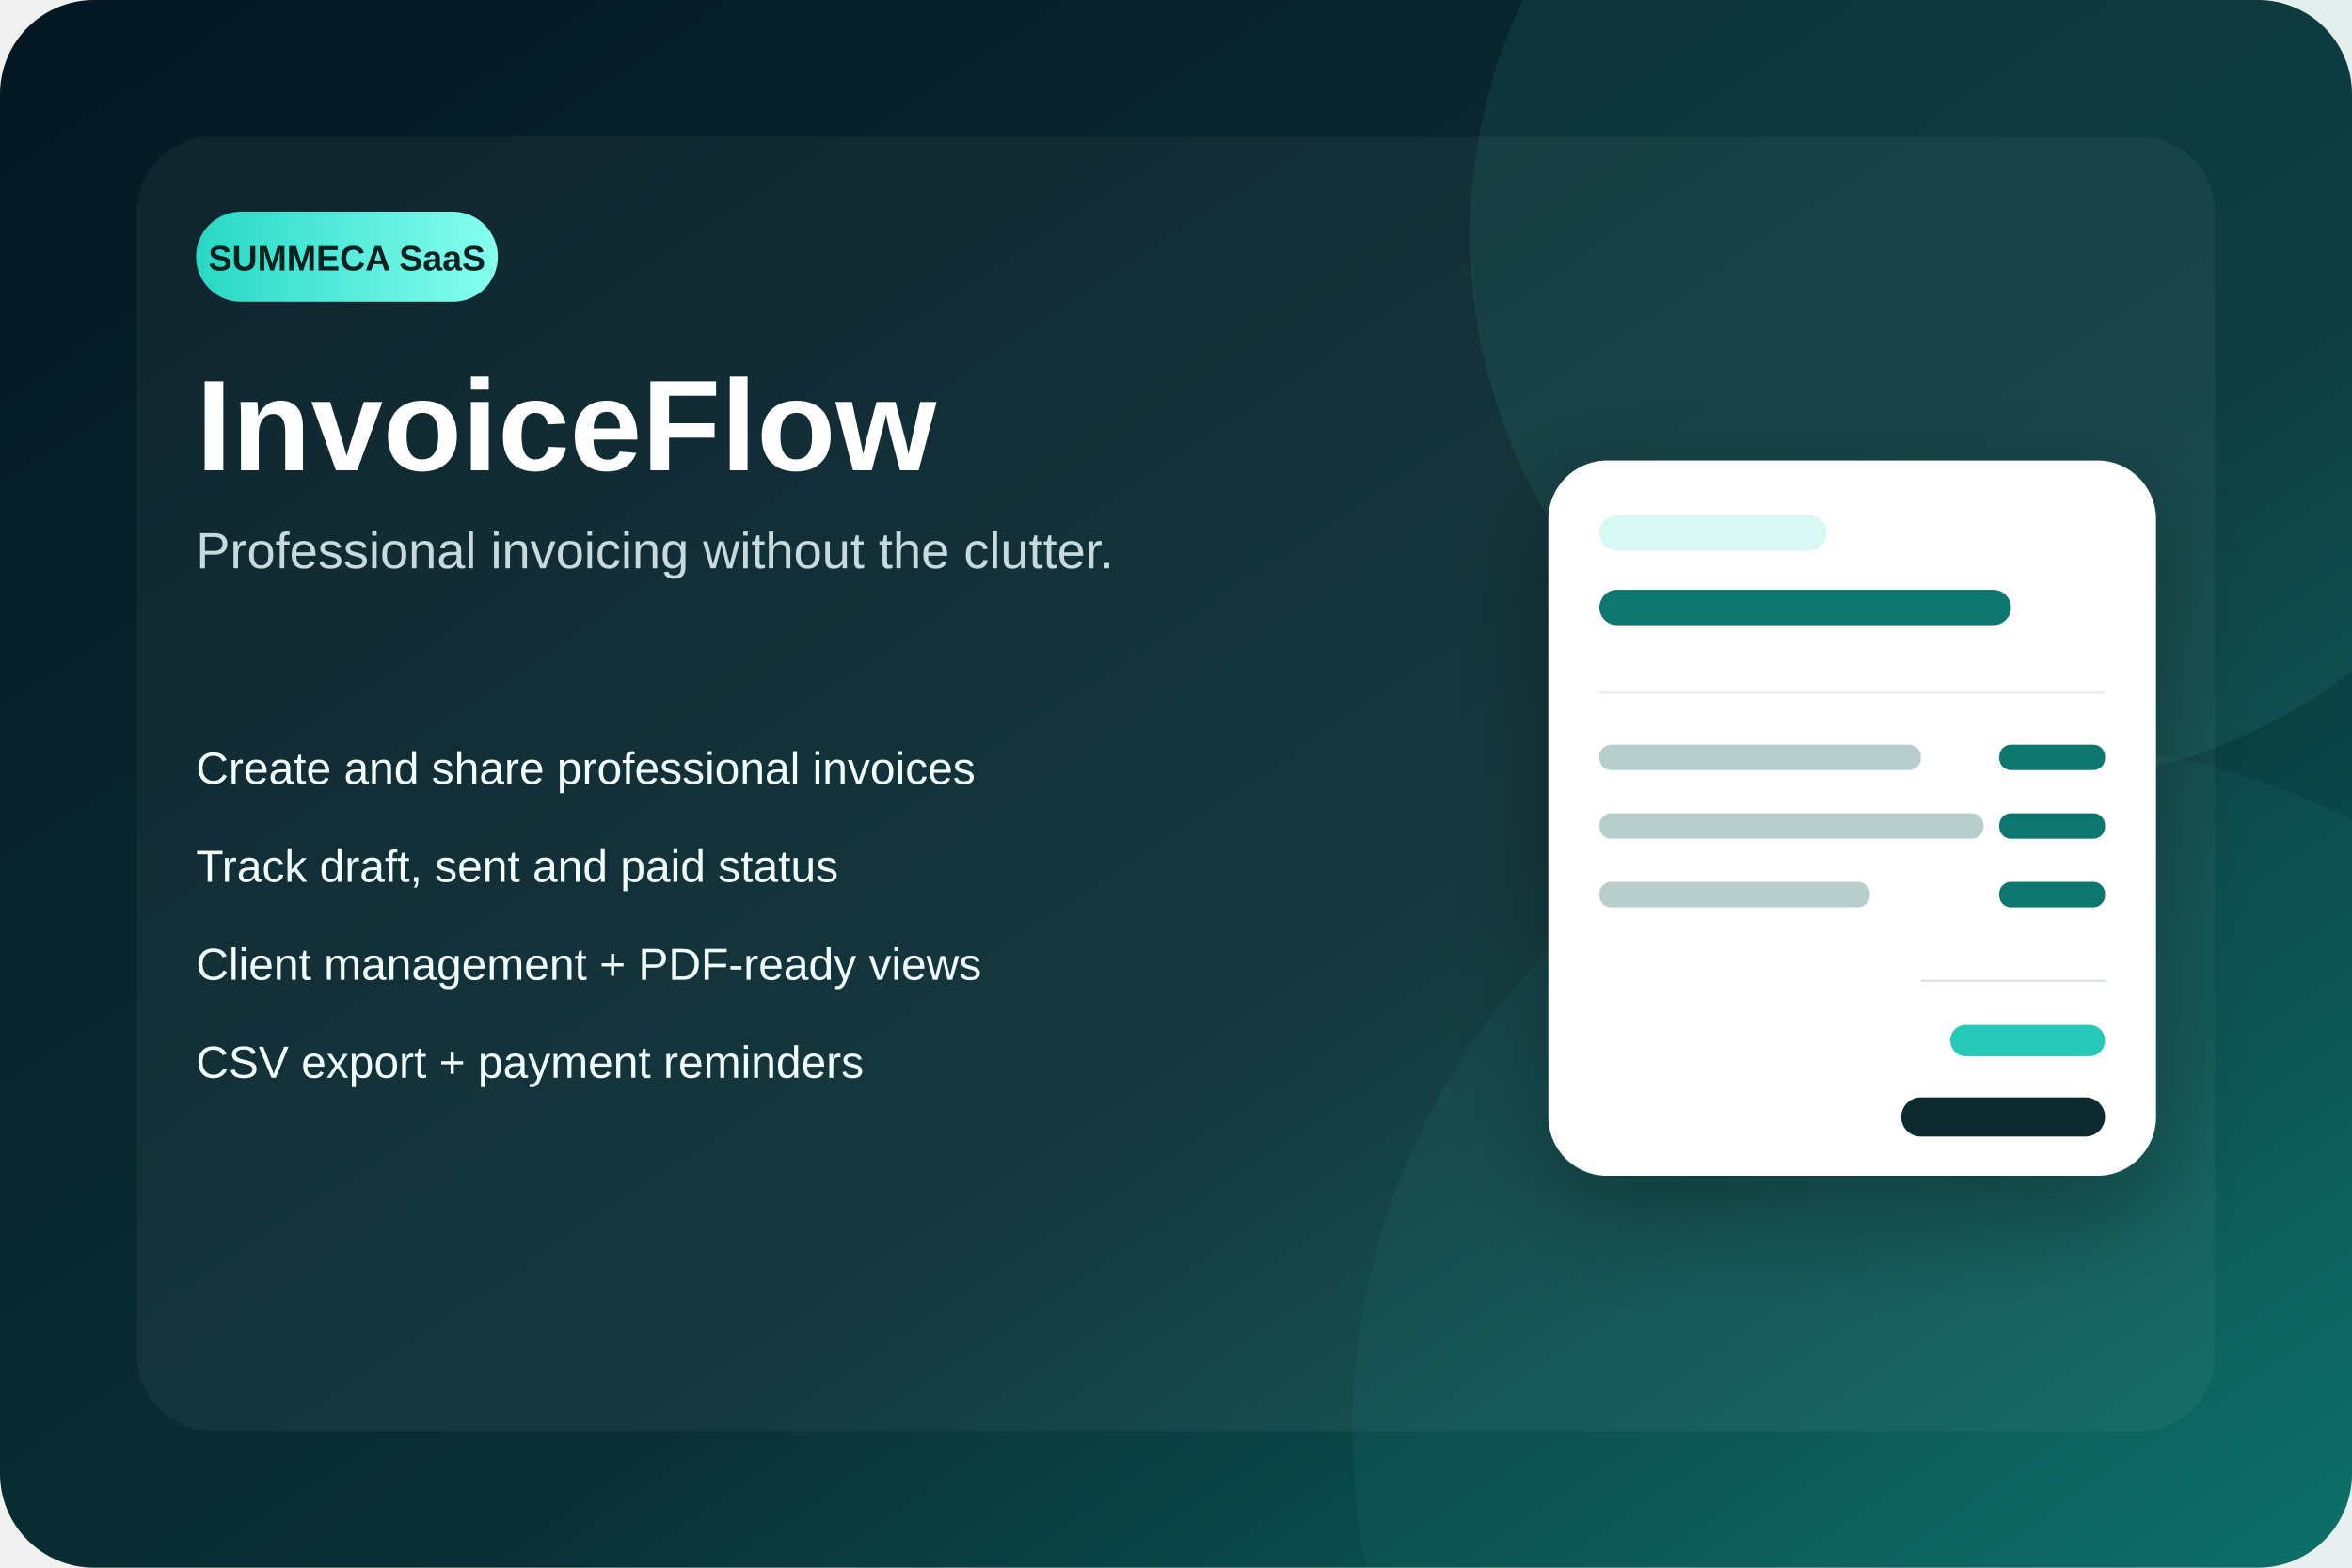
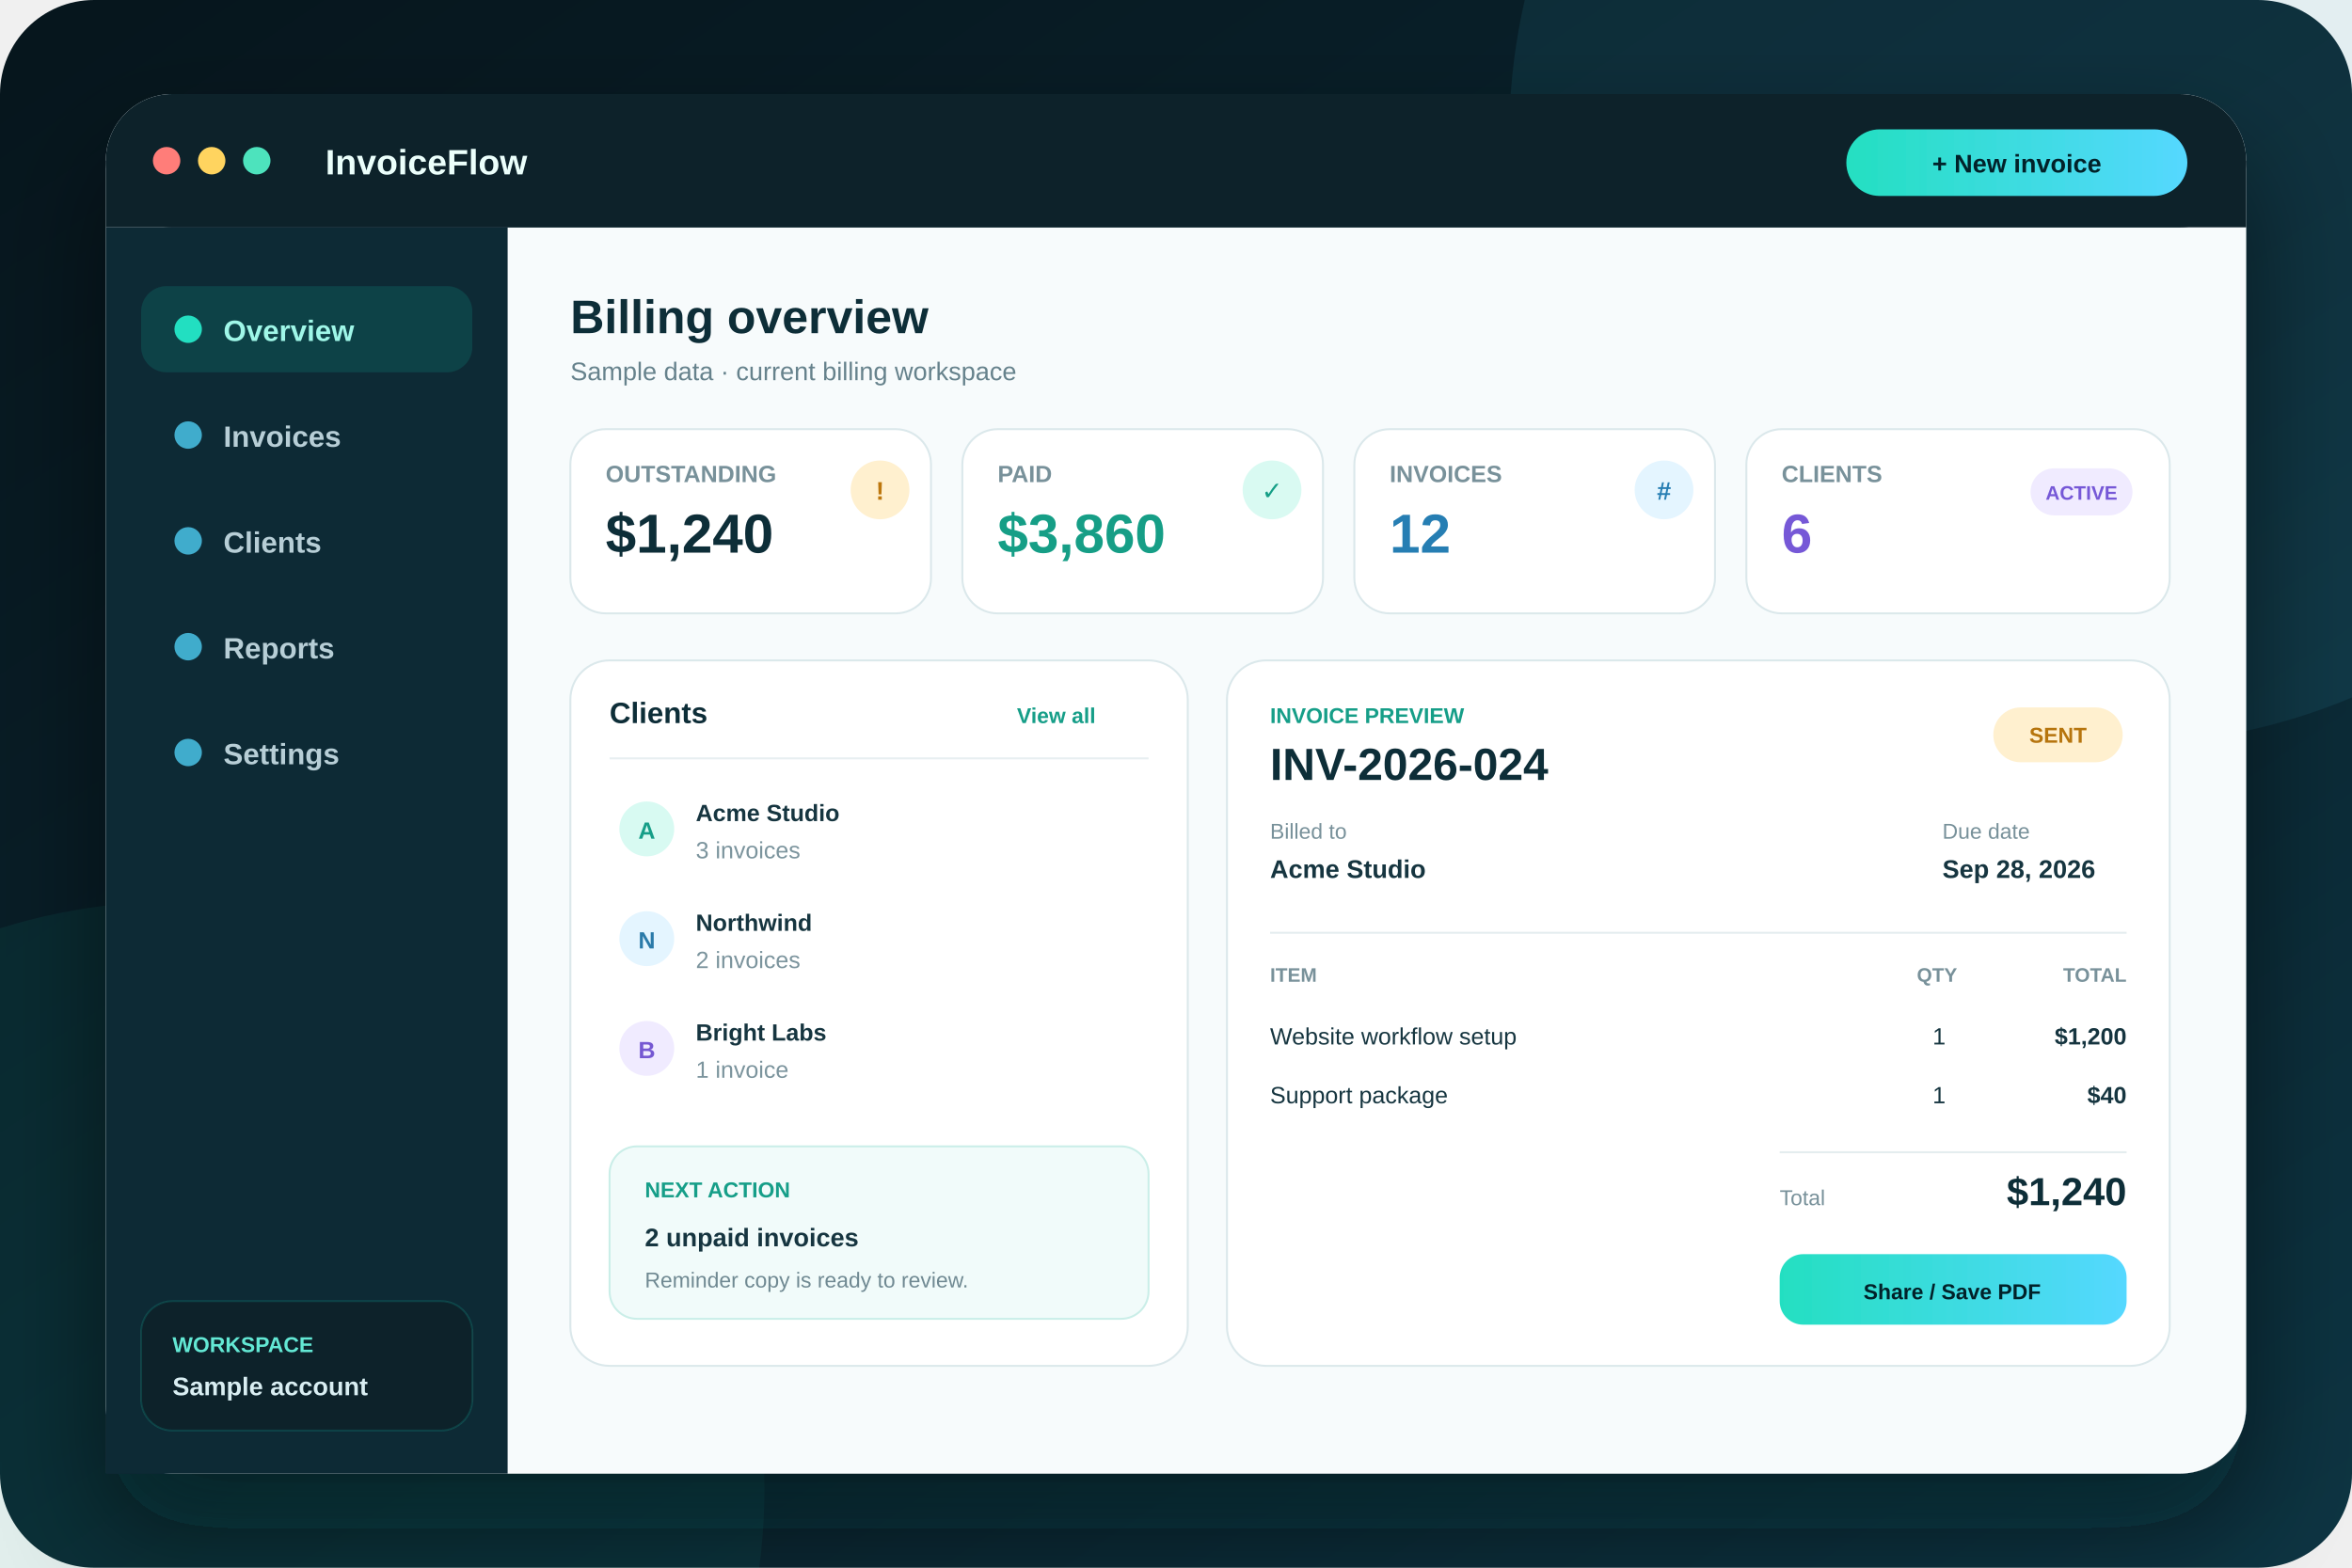
<svg xmlns="http://www.w3.org/2000/svg" width="1200" height="800" viewBox="0 0 1200 800" role="img" aria-labelledby="title desc">
  <defs>
-     <linearGradient id="bg" x1="0" y1="0" x2="1" y2="1">
-       <stop offset="0" stop-color="#041722" />
-       <stop offset="0.6" stop-color="#0a3036" />
-       <stop offset="1" stop-color="#0b6b65" />
+     <linearGradient id="shell" x1="0" y1="0" x2="1" y2="1">
+       <stop offset="0" stop-color="#06151c" />
+       <stop offset="0.58" stop-color="#0a2530" />
+       <stop offset="1" stop-color="#0d3543" />
    </linearGradient>
-     <linearGradient id="accent" x1="0" y1="0" x2="1" y2="0">
-       <stop offset="0" stop-color="#27d8c5" />
-       <stop offset="1" stop-color="#86fff0" />
+     <linearGradient id="cta" x1="0" y1="0" x2="1" y2="0">
+       <stop offset="0" stop-color="#24dfc1" />
+       <stop offset="1" stop-color="#55d8ff" />
    </linearGradient>
-     <filter id="shadow" x="-30%" y="-30%" width="160%" height="160%">
-       <feDropShadow dx="0" dy="20" stdDeviation="26" flood-color="#000" flood-opacity=".3" />
+     <filter id="shadow" x="-20%" y="-20%" width="140%" height="150%">
+       <feDropShadow dx="0" dy="28" stdDeviation="28" flood-color="#02090d" flood-opacity=".5" />
    </filter>
  </defs>
-   <rect width="1200" height="800" rx="48" fill="url(#bg)" />
-   <circle cx="1030" cy="120" r="280" fill="#49e3d2" opacity=".08" />
-   <circle cx="1040" cy="730" r="350" fill="#49e3d2" opacity=".05" />
-   <rect x="70" y="70" width="1060" height="660" rx="38" fill="#fff" opacity=".045" stroke="#fff" stroke-opacity=".13" />
-   <g transform="translate(100 108)">
-     <rect width="154" height="46" rx="23" fill="url(#accent)" />
-     <text x="77" y="30" text-anchor="middle" font-family="Arial,Helvetica,sans-serif" font-size="18" font-weight="800" fill="#03221f">SUMMECA SaaS</text>
-     <text x="0" y="132" font-family="Arial,Helvetica,sans-serif" font-size="66" font-weight="800" fill="#fff">InvoiceFlow</text>
-     <text x="0" y="182" font-family="Arial,Helvetica,sans-serif" font-size="26" fill="#c7dadd">Professional invoicing without the clutter.</text>
-     <g transform="translate(0 292)" font-family="Arial,Helvetica,sans-serif" font-size="23" fill="#f3fffd">
-       <text y="0">Create and share professional invoices</text>
-       <text y="50">Track draft, sent and paid status</text>
-       <text y="100">Client management + PDF-ready views</text>
-       <text y="150">CSV export + payment reminders</text>
+   <rect width="1200" height="800" rx="48" fill="url(#shell)" />
+   <circle cx="1080" cy="70" r="310" fill="#47d9ff" opacity=".08" />
+   <circle cx="90" cy="760" r="300" fill="#24dfc1" opacity=".07" />
+   <g transform="translate(54 48)" filter="url(#shadow)">
+     <rect width="1092" height="704" rx="34" fill="#f7fbfc" />
+     <rect width="1092" height="68" rx="34" fill="#0a2029" />
+     <rect y="34" width="1092" height="34" fill="#0a2029" />
+     <circle cx="31" cy="34" r="7" fill="#ff7d79" />
+     <circle cx="54" cy="34" r="7" fill="#ffd45f" />
+     <circle cx="77" cy="34" r="7" fill="#4de3bd" />
+     <text x="112" y="41" font-family="Arial,Helvetica,sans-serif" font-size="18" font-weight="800" fill="#ebfffb">InvoiceFlow</text>
+     <rect x="888" y="18" width="174" height="34" rx="17" fill="url(#cta)" />
+     <text x="975" y="40" text-anchor="middle" font-family="Arial,Helvetica,sans-serif" font-size="13" font-weight="800" fill="#06232a">+ New invoice</text>
+     <rect y="68" width="205" height="636" fill="#0d2a35" />
+     <g font-family="Arial,Helvetica,sans-serif" font-size="15" font-weight="700">
+       <rect x="18" y="98" width="169" height="44" rx="13" fill="#24dfc1" opacity=".13" />
+       <circle cx="42" cy="120" r="7" fill="#24dfc1" />
+       <text x="60" y="126" fill="#9ff7e8">Overview</text>
+       <circle cx="42" cy="174" r="7" fill="#53d7ff" opacity=".75" />
+       <text x="60" y="180" fill="#b7ced6">Invoices</text>
+       <circle cx="42" cy="228" r="7" fill="#53d7ff" opacity=".75" />
+       <text x="60" y="234" fill="#b7ced6">Clients</text>
+       <circle cx="42" cy="282" r="7" fill="#53d7ff" opacity=".75" />
+       <text x="60" y="288" fill="#b7ced6">Reports</text>
+       <circle cx="42" cy="336" r="7" fill="#53d7ff" opacity=".75" />
+       <text x="60" y="342" fill="#b7ced6">Settings</text>
+     </g>
+     <rect x="18" y="616" width="169" height="66" rx="16" fill="#0a2029" stroke="#2de4c6" stroke-opacity=".16" />
+     <text x="34" y="642" font-family="Arial,Helvetica,sans-serif" font-size="11" font-weight="800" fill="#64e8d4">WORKSPACE</text>
+     <text x="34" y="664" font-family="Arial,Helvetica,sans-serif" font-size="13" font-weight="700" fill="#d9eef2">Sample account</text>
+     <g transform="translate(237 99)" font-family="Arial,Helvetica,sans-serif">
+       <text x="0" y="23" font-size="24" font-weight="800" fill="#102d38">Billing overview</text>
+       <text x="0" y="47" font-size="13" fill="#66828c">Sample data · current billing workspace</text>
+       <g transform="translate(0 72)">
+         <rect width="184" height="94" rx="18" fill="#ffffff" stroke="#dbe8eb" />
+         <text x="18" y="27" font-size="12" font-weight="700" fill="#78919a">OUTSTANDING</text>
+         <text x="18" y="63" font-size="28" font-weight="900" fill="#102d38">$1,240</text>
+         <circle cx="158" cy="31" r="15" fill="#fff0cf" />
+         <text x="158" y="36" text-anchor="middle" font-size="13" font-weight="900" fill="#bd7710">!</text>
+       </g>
+       <g transform="translate(200 72)">
+         <rect width="184" height="94" rx="18" fill="#ffffff" stroke="#dbe8eb" />
+         <text x="18" y="27" font-size="12" font-weight="700" fill="#78919a">PAID</text>
+         <text x="18" y="63" font-size="28" font-weight="900" fill="#139e86">$3,860</text>
+         <circle cx="158" cy="31" r="15" fill="#d9faf2" />
+         <text x="158" y="36" text-anchor="middle" font-size="13" font-weight="900" fill="#139e86">✓</text>
+       </g>
+       <g transform="translate(400 72)">
+         <rect width="184" height="94" rx="18" fill="#ffffff" stroke="#dbe8eb" />
+         <text x="18" y="27" font-size="12" font-weight="700" fill="#78919a">INVOICES</text>
+         <text x="18" y="63" font-size="28" font-weight="900" fill="#267eb3">12</text>
+         <circle cx="158" cy="31" r="15" fill="#e4f5ff" />
+         <text x="158" y="36" text-anchor="middle" font-size="13" font-weight="900" fill="#267eb3">#</text>
+       </g>
+       <g transform="translate(600 72)">
+         <rect width="216" height="94" rx="18" fill="#ffffff" stroke="#dbe8eb" />
+         <text x="18" y="27" font-size="12" font-weight="700" fill="#78919a">CLIENTS</text>
+         <text x="18" y="63" font-size="28" font-weight="900" fill="#7659d7">6</text>
+         <rect x="145" y="20" width="52" height="24" rx="12" fill="#f0ebff" />
+         <text x="171" y="36" text-anchor="middle" font-size="10" font-weight="800" fill="#7659d7">ACTIVE</text>
+       </g>
+       <g transform="translate(0 190)">
+         <rect width="315" height="360" rx="20" fill="#ffffff" stroke="#dbe8eb" />
+         <text x="20" y="32" font-size="15" font-weight="800" fill="#102d38">Clients</text>
+         <text x="268" y="32" text-anchor="end" font-size="11" font-weight="700" fill="#159e88">View all</text>
+         <line x1="20" y1="50" x2="295" y2="50" stroke="#e7eff1" />
+         <g font-size="12">
+           <circle cx="39" cy="86" r="14" fill="#d8faf2" />
+           <text x="39" y="91" text-anchor="middle" font-weight="900" fill="#159e88">A</text>
+           <text x="64" y="82" font-weight="800" fill="#173640">Acme Studio</text>
+           <text x="64" y="101" fill="#7b949d">3 invoices</text>
+           <circle cx="39" cy="142" r="14" fill="#e4f5ff" />
+           <text x="39" y="147" text-anchor="middle" font-weight="900" fill="#297aa9">N</text>
+           <text x="64" y="138" font-weight="800" fill="#173640">Northwind</text>
+           <text x="64" y="157" fill="#7b949d">2 invoices</text>
+           <circle cx="39" cy="198" r="14" fill="#f0ebff" />
+           <text x="39" y="203" text-anchor="middle" font-weight="900" fill="#7558d2">B</text>
+           <text x="64" y="194" font-weight="800" fill="#173640">Bright Labs</text>
+           <text x="64" y="213" fill="#7b949d">1 invoice</text>
+         </g>
+         <rect x="20" y="248" width="275" height="88" rx="14" fill="#f1fbfa" stroke="#caeee8" />
+         <text x="38" y="274" font-size="11" font-weight="800" fill="#159e88">NEXT ACTION</text>
+         <text x="38" y="299" font-size="13" font-weight="800" fill="#173640">2 unpaid invoices</text>
+         <text x="38" y="320" font-size="11" fill="#6f8992">Reminder copy is ready to review.</text>
+       </g>
+       <g transform="translate(335 190)">
+         <rect width="481" height="360" rx="20" fill="#ffffff" stroke="#dbe8eb" />
+         <text x="22" y="32" font-size="11" font-weight="900" fill="#159e88">INVOICE PREVIEW</text>
+         <text x="22" y="61" font-size="23" font-weight="900" fill="#102d38">INV-2026-024</text>
+         <rect x="391" y="24" width="66" height="28" rx="14" fill="#fff0cf" />
+         <text x="424" y="42" text-anchor="middle" font-size="11" font-weight="900" fill="#b6740f">SENT</text>
+         <text x="22" y="91" font-size="11" fill="#78919a">Billed to</text>
+         <text x="22" y="111" font-size="13" font-weight="800" fill="#173640">Acme Studio</text>
+         <text x="365" y="91" font-size="11" fill="#78919a">Due date</text>
+         <text x="365" y="111" font-size="13" font-weight="800" fill="#173640">Sep 28, 2026</text>
+         <line x1="22" y1="139" x2="459" y2="139" stroke="#e4edef" />
+         <text x="22" y="164" font-size="10" font-weight="800" fill="#78919a">ITEM</text>
+         <text x="352" y="164" font-size="10" font-weight="800" fill="#78919a">QTY</text>
+         <text x="459" y="164" text-anchor="end" font-size="10" font-weight="800" fill="#78919a">TOTAL</text>
+         <text x="22" y="196" font-size="12" fill="#173640">Website workflow setup</text>
+         <text x="360" y="196" font-size="12" fill="#173640">1</text>
+         <text x="459" y="196" text-anchor="end" font-size="12" font-weight="800" fill="#173640">$1,200</text>
+         <text x="22" y="226" font-size="12" fill="#173640">Support package</text>
+         <text x="360" y="226" font-size="12" fill="#173640">1</text>
+         <text x="459" y="226" text-anchor="end" font-size="12" font-weight="800" fill="#173640">$40</text>
+         <line x1="282" y1="251" x2="459" y2="251" stroke="#e4edef" />
+         <text x="282" y="278" font-size="11" fill="#78919a">Total</text>
+         <text x="459" y="278" text-anchor="end" font-size="20" font-weight="900" fill="#102d38">$1,240</text>
+         <rect x="282" y="303" width="177" height="36" rx="12" fill="url(#cta)" />
+         <text x="370" y="326" text-anchor="middle" font-size="11" font-weight="900" fill="#06232a">Share / Save PDF</text>
+       </g>
    </g>
  </g>
-   <g transform="translate(790 235)" filter="url(#shadow)">
-     <rect width="310" height="365" rx="30" fill="#fff" />
-     <rect x="26" y="28" width="116" height="18" rx="9" fill="#d8f8f3" />
-     <rect x="26" y="66" width="210" height="18" rx="9" fill="#0f766e" />
-     <rect x="26" y="118" width="258" height="1" fill="#e4eceb" />
-     <rect x="26" y="145" width="164" height="13" rx="6" fill="#b8cecc" />
-     <rect x="230" y="145" width="54" height="13" rx="6" fill="#0f766e" />
-     <rect x="26" y="180" width="196" height="13" rx="6" fill="#b8cecc" />
-     <rect x="230" y="180" width="54" height="13" rx="6" fill="#0f766e" />
-     <rect x="26" y="215" width="138" height="13" rx="6" fill="#b8cecc" />
-     <rect x="230" y="215" width="54" height="13" rx="6" fill="#0f766e" />
-     <rect x="190" y="265" width="94" height="1" fill="#d4e1df" />
-     <rect x="205" y="288" width="79" height="16" rx="8" fill="#25c9b7" />
-     <rect x="180" y="325" width="104" height="20" rx="10" fill="#082a2d" />
-   </g>
</svg>
